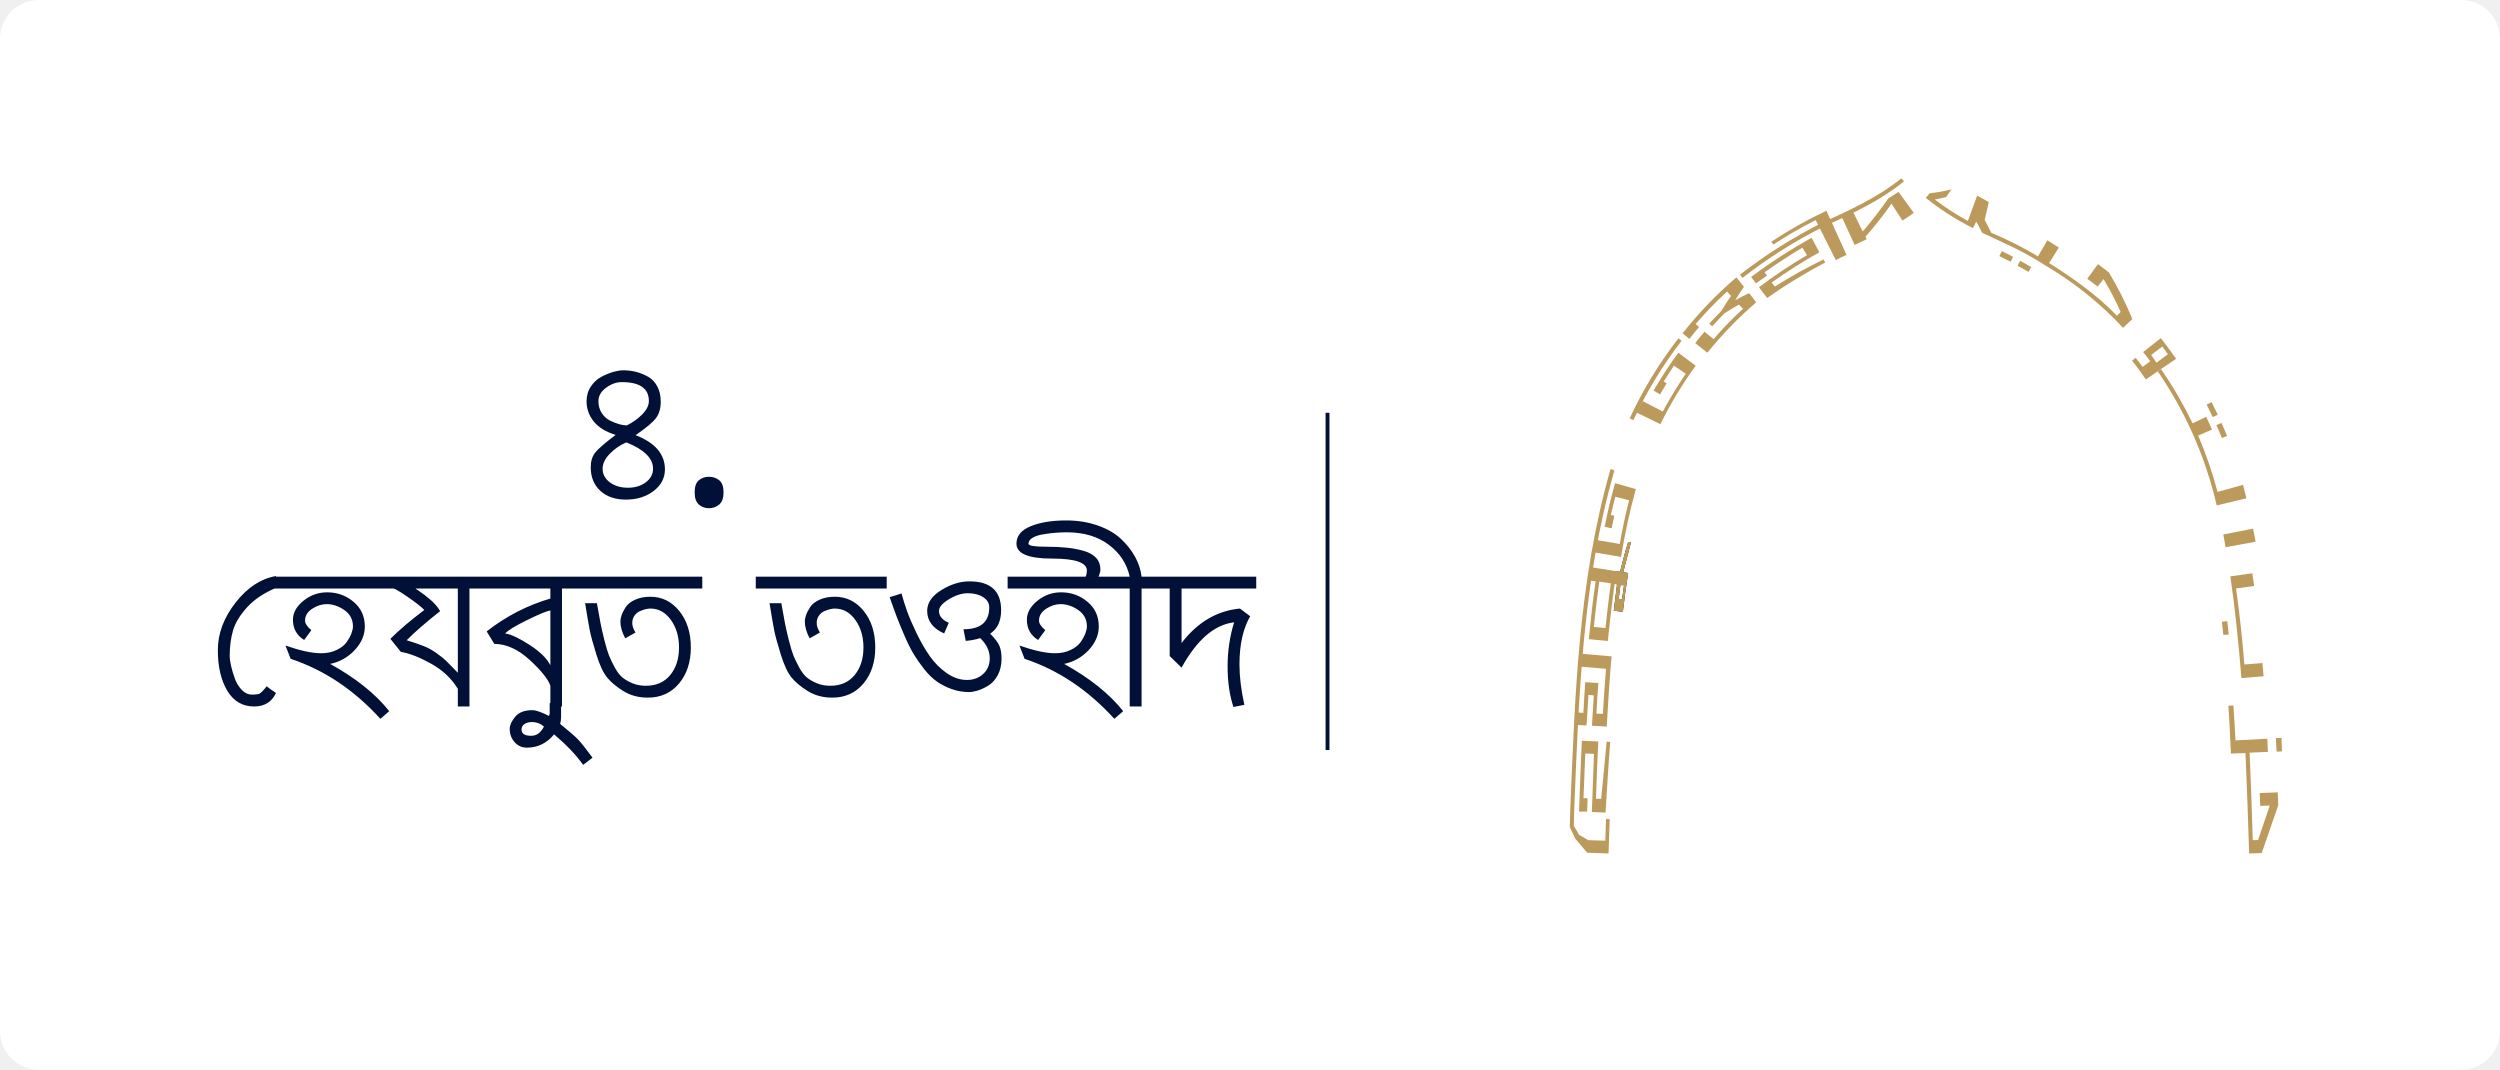
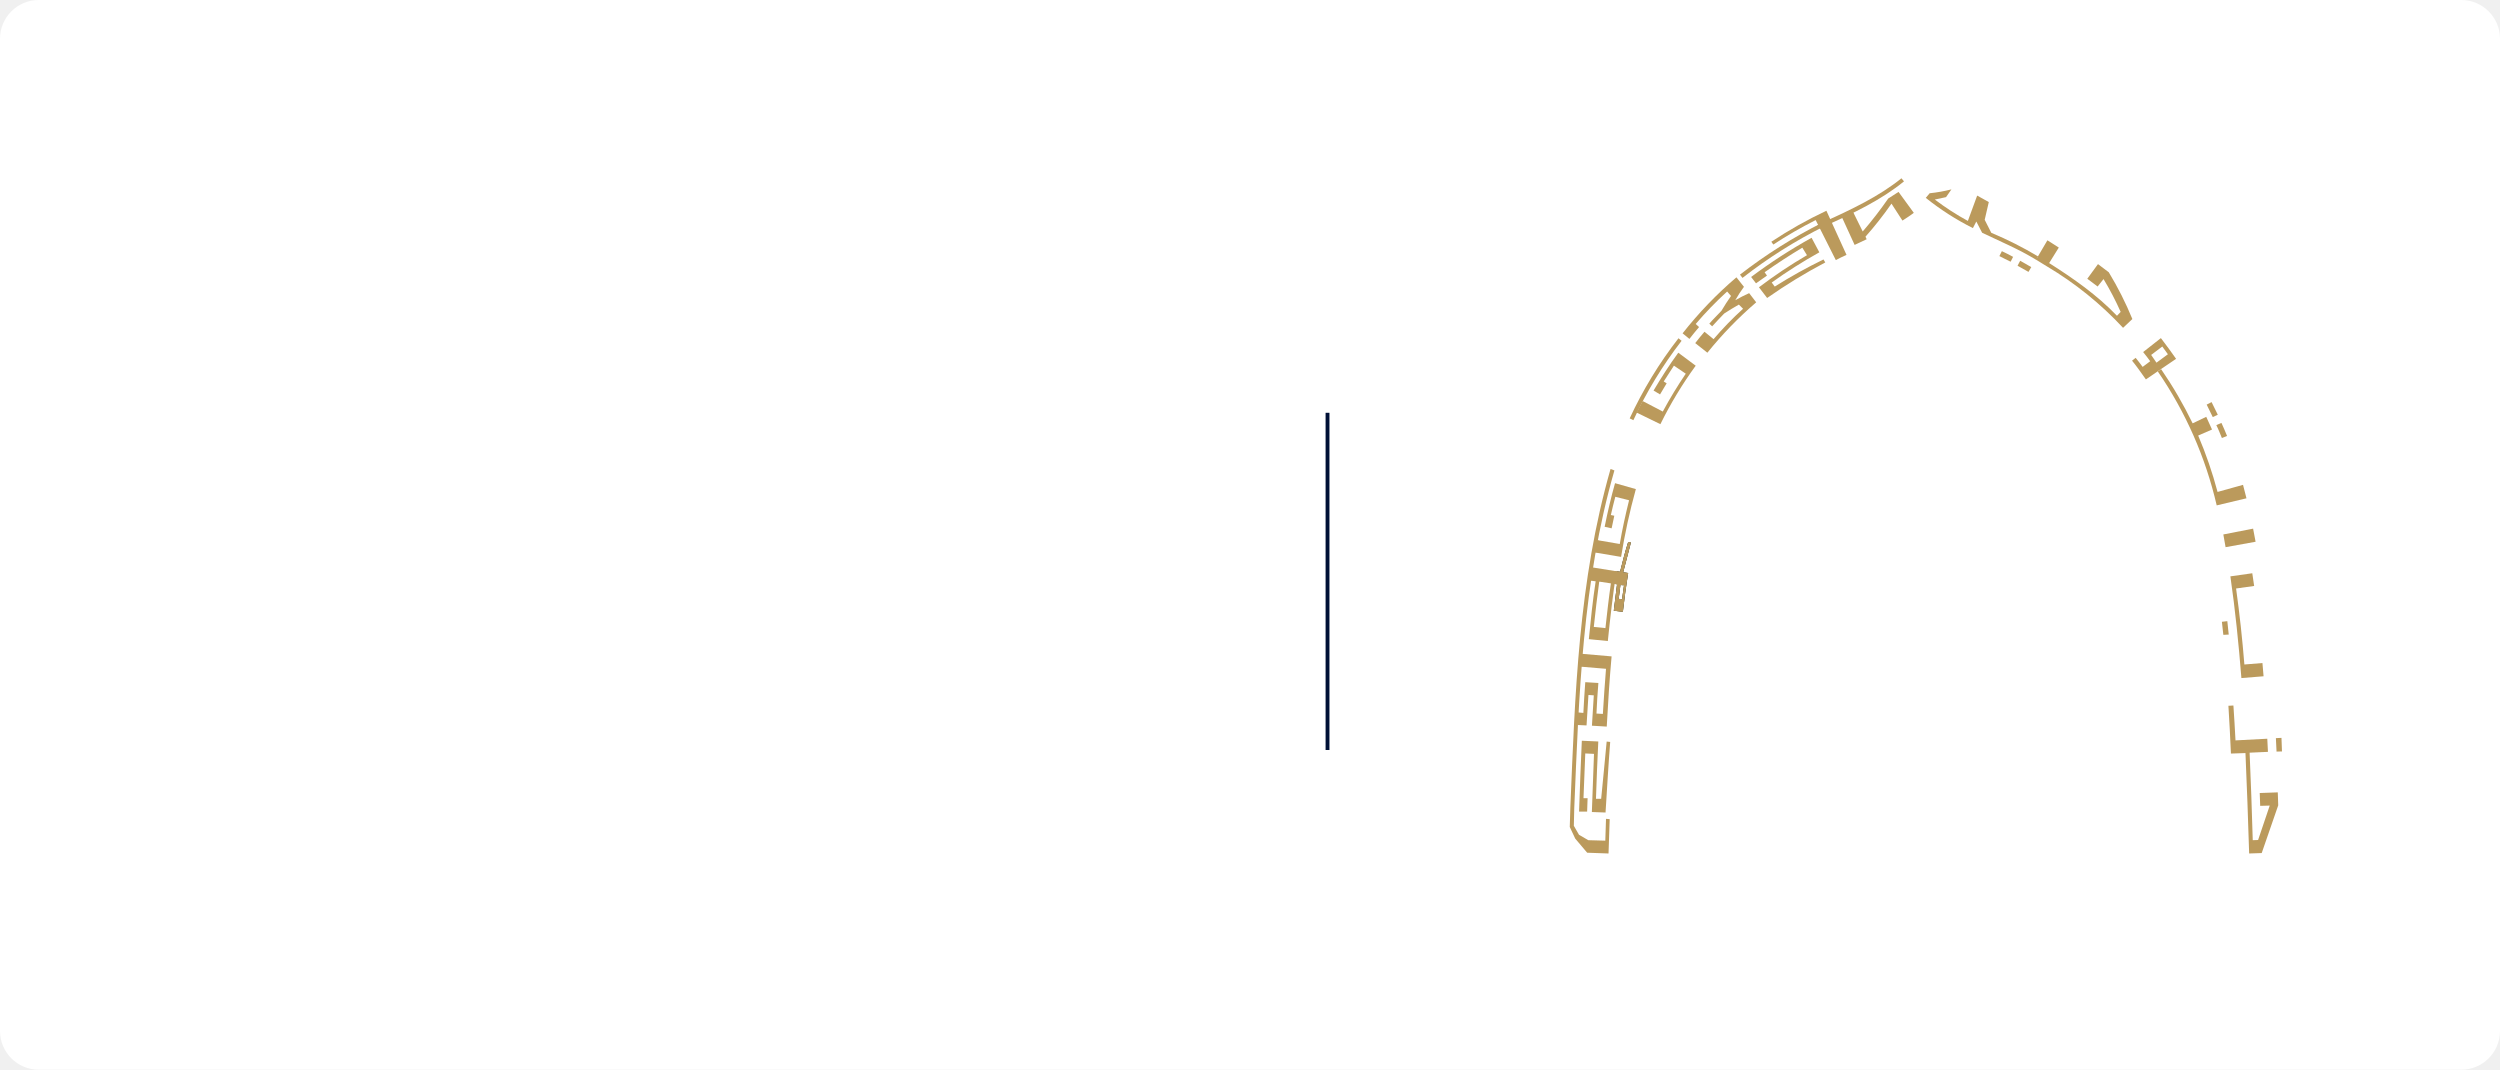
<svg xmlns="http://www.w3.org/2000/svg" width="645" height="275.979" viewBox="0 0 645 275.979">
  <g id="Kaba" transform="translate(-448 -808)">
    <rect id="BG" width="645" height="275.979" rx="10" transform="translate(448 808)" fill="#fff" />
    <g id="Layer_2" data-name="Layer 2" transform="translate(853 854)">
      <g id="Layer_1" data-name="Layer 1">
        <path id="Path_8434" data-name="Path 8434" d="M150.24,55.42l2.89-1.97.84,1.72-2.72,1.93Z" fill="#fff" />
        <path id="Path_8435" data-name="Path 8435" d="M15.78,93.93c-.68,2.56-1.31,5.17-2,7.71l1.28.2c-.52,3.31-1,6.68-1.36,10l-2.34-.28.84-6.81-.86-.14.44-3.3,1.2.2c.64-2.59,1.3-5.17,2.1-7.68Zm-2.71,11-.45,3.58.87.09L14,105Z" fill="#bb9a5c" />
        <path id="Path_8436" data-name="Path 8436" d="M15.78,93.93c-.68,2.56-1.31,5.17-2,7.71l1.28.2c-.52,3.31-1,6.68-1.36,10l-2.34-.28.84-6.81-.86-.14.44-3.3,1.2.2c.64-2.59,1.3-5.17,2.1-7.68Zm-2.71,11-.45,3.58.87.09L14,105Z" fill="#0f1a0f" />
        <path id="Path_8437" data-name="Path 8437" d="M2.4,137.88l-.18,3.06-.43-.02L2,137.88Z" fill="#bb9a5c" />
        <path id="Path_8438" data-name="Path 8438" d="M3.52,122.81l-.28,3.06-.37-.01.24-3.11Z" fill="#bb9a5c" />
        <path id="Path_8439" data-name="Path 8439" d="M6.23,100.56l-.48,3.15-.5-.07.45-3.14Z" fill="#bb9a5c" />
        <path id="Path_8440" data-name="Path 8440" d="M7.42,93.45,6.9,96.49l-.53-.06.55-3.09Z" fill="#bb9a5c" />
        <path id="Path_8441" data-name="Path 8441" d="M73.22,9.11l-2.7,1.31-.23-.5,2.69-1.29Z" fill="#bb9a5c" />
        <path id="Path_8442" data-name="Path 8442" d="M68.25,11.06c-1.43.62-2.8,1.32-4.18,2l-.38-.74c1.39-.71,2.76-1.4,4.22-2Z" fill="#bb9a5c" />
        <path id="Path_8443" data-name="Path 8443" d="M12.16,101.47l-.45,3.05-.41-.01.47-3.09Z" fill="#bb9a5c" />
        <path id="Path_8444" data-name="Path 8444" d="M70.24,10.09l3.25,7.1,3.11-1.47-.31-.65A91.129,91.129,0,0,0,83,6.54l2.83,4.37c1-.65,2-1.27,2.93-2l-3.94-5.4L82.16,5.22a100.93,100.93,0,0,1-6.58,8.5l-2.47-5Z" fill="#bb9a5c" />
        <path id="Path_8445" data-name="Path 8445" d="M6.52,96.55l6.72,1.13a160.125,160.125,0,0,1,3.81-17.49l-5.37-1.53C10.62,82.39,9.76,86.14,9,89.91l1.8.4.69-3.25-.89-.18c.34-1.6.76-3.17,1.15-4.71l3.55.9c-.92,3.71-1.75,7.46-2.4,11.28l-5.82-1Z" fill="#bb9a5c" />
        <path id="Path_8446" data-name="Path 8446" d="M15.78,93.93c-.68,2.56-1.31,5.17-2,7.71l1.28.2c-.52,3.31-1,6.68-1.36,10l-2.34-.28.84-6.81-.86-.14.44-3.3,1.2.2c.64-2.59,1.3-5.17,2.1-7.68Zm-2.71,11-.45,3.58.87.09L14,105Z" fill="#bb9a5c" />
        <path id="Path_8447" data-name="Path 8447" d="M15.78,93.93c-.68,2.56-1.31,5.17-2,7.71l1.28.2c-.52,3.31-1,6.68-1.36,10l-2.34-.28.84-6.81-.86-.14.44-3.3,1.2.2c.64-2.59,1.3-5.17,2.1-7.68Zm-2.71,11-.45,3.58.87.09L14,105Z" fill="none" stroke="#fff" stroke-width="0.02" />
        <path id="Path_8448" data-name="Path 8448" d="M5.83,100.39l6.22,1c-.93,6-1.62,12-2.23,18l-4.9-.49c.49-5,1-10,1.76-14.92l-1.33-.18Zm1.77,3.67c-.52,3.92-1,7.78-1.4,11.69l3,.3c.43-3.87.85-7.7,1.41-11.54Z" fill="#bb9a5c" />
        <path id="Path_8449" data-name="Path 8449" d="M2,141.05l2.33.11.49-7.86,1.38.1-.48,7.83,3.82.23c.33-6.14.71-12.05,1.25-18.11l-7.69-.67L2.83,126l6.52.55c-.3,3.87-.58,7.64-.81,11.64l-1.65-.09c.12-2.7.27-5.26.49-7.89L4,130c-.2,2.63-.36,5.35-.49,7.93l-1.3-.11Z" fill="#bb9a5c" />
        <path id="Path_8450" data-name="Path 8450" d="M10.3,165.34,10,174.2,4.49,174l-3.08-3.64-1.41-3,.15-5C1.36,133.25,2.22,104,10.52,75l1,.37C3.24,104.1,2.38,133.42,1.16,162.51l-.11,4.55,1.33,2.31,2.4,1.4,4.39.12.18-5.63Z" fill="#bb9a5c" />
        <path id="Path_8451" data-name="Path 8451" d="M2.4,163.39c.21-6.1.43-12.2.71-18.28l4.25.19c-.26,4.9-.42,9.86-.6,14.79H8.1c.44-4.93,1-9.85,1.42-14.77l.91.1c-.47,6-.81,12.13-1.2,18.21L5.7,163.5q.24-7.5.55-15L4,148.39l-.46,11.55H4.6l-.12,3.46Z" fill="#bb9a5c" />
        <path id="Path_8452" data-name="Path 8452" d="M46.79,25.46a135.451,135.451,0,0,1,15.6-10.11l2,3.75A127.491,127.491,0,0,0,52.1,26.89l.78,1.05a131.417,131.417,0,0,1,12.58-7l.46.77a139.406,139.406,0,0,0-15,9.17l-2.11-2.76A121.441,121.441,0,0,1,61.2,19.84L60,17.9q-5,3-9.73,6.34l.61.86-2.83,2Z" fill="#bb9a5c" />
        <path id="Path_8453" data-name="Path 8453" d="M17.24,60.44l6.14,3a102.71,102.71,0,0,1,9.11-15.09L28,45c-2.31,3.14-4.4,6.44-6.38,9.76l1.67,1L25,52.89l-.76-.47,2.63-4.08,3.06,2.07A111.587,111.587,0,0,0,24,60.18l-5.19-2.71C18.26,58.41,17.78,59.42,17.24,60.44Z" fill="#bb9a5c" />
        <path id="Path_8454" data-name="Path 8454" d="M28.85,41.93A106.51,106.51,0,0,0,16.41,62.41l-.95-.47A106.75,106.75,0,0,1,28.05,41.27Z" fill="#bb9a5c" />
        <path id="Path_8455" data-name="Path 8455" d="M86.23.79c-5.9,4.82-13,8.2-20.56,11.59A124.671,124.671,0,0,0,44.56,25.7l-.65-.84A129.639,129.639,0,0,1,65.2,11.43C72.79,8,79.81,4.66,85.57,0Z" fill="#bb9a5c" />
        <path id="Path_8456" data-name="Path 8456" d="M44.71,33.66A85.249,85.249,0,0,0,37.1,41.5l-2.34-1.91c-.79.95-1.64,1.91-2.39,2.93L35.5,45A99.87,99.87,0,0,1,48.1,32l-1.82-2.37a39,39,0,0,0-3.58,1.83A33.57,33.57,0,0,1,44.94,28L43,25.55A100.91,100.91,0,0,0,29.11,40l1.76,1.44c.81-1.08,1.67-2.07,2.49-3.06l-.87-.79a92.771,92.771,0,0,1,8.11-8.38l1,1.15c-.85,1.24-1.71,2.5-2.47,3.83-1,1.08-2.14,2.16-3.13,3.32l.74.68c1-1.15,2.08-2.2,3.1-3.3,1.24-.84,2.52-1.56,3.79-2.31Z" fill="#bb9a5c" />
        <path id="Path_8457" data-name="Path 8457" d="M52,16.37a112.941,112.941,0,0,1,14.21-8L71.4,19.76c-.93.41-1.85.86-2.76,1.34l-5.2-10.32a111.82,111.82,0,0,0-10.92,6.31Z" fill="#bb9a5c" />
        <path id="Path_8458" data-name="Path 8458" d="M175.28,174.2l3.24-.11,4.26-12.31-.11-3.35-4.66.17.12,3.31,2.46-.07-3,8.88-1.38.05c-.22-7.55-.48-15.06-.81-22.58l4.73-.21-.17-3.39-8.2.43c-.14-3.06-.35-5.86-.54-9l-1.29.07c.25,4.3.49,8.16.65,12.33l3.75-.13C174.72,156.9,175,165.52,175.28,174.2Z" fill="#bb9a5c" />
        <path id="Path_8459" data-name="Path 8459" d="M142.75,38.58l2.4-2.27a87.051,87.051,0,0,0-6.09-12.07l-2.78-2.1-2.76,3.78,2.67,2L137.71,26a76.463,76.463,0,0,1,4.42,8.47l-.95,1c-5.17-5.38-11.16-9.57-17.5-13.6l2.49-4L123.23,16l-2.94,5,2.79,1.71a88.75,88.75,0,0,1,19.67,15.87Z" fill="#bb9a5c" />
        <path id="Path_8460" data-name="Path 8460" d="M183.62,144.37l.13,3.5-1.4.04-.17-3.47Z" fill="#bb9a5c" />
        <path id="Path_8461" data-name="Path 8461" d="M169.65,114.26l.36,3.46-1.39.07-.37-3.37Z" fill="#bb9a5c" />
        <path id="Path_8462" data-name="Path 8462" d="M165.59,57.74l1.6,3.27-1.3.59-1.57-3.21Z" fill="#bb9a5c" />
        <path id="Path_8463" data-name="Path 8463" d="M168.13,63.11c.53,1.13,1,2.26,1.45,3.37l-1.33.53c-.47-1.1-.88-2.24-1.44-3.33Z" fill="#bb9a5c" />
        <path id="Path_8464" data-name="Path 8464" d="M111.48,18.8c1,.5,2,.94,2.9,1.47l-.64,1.25c-.95-.5-1.93-.91-2.9-1.45Z" fill="#bb9a5c" />
        <path id="Path_8465" data-name="Path 8465" d="M116.2,21.28l2.87,1.63-.72,1.24-2.82-1.59Z" fill="#bb9a5c" />
        <path id="Path_8466" data-name="Path 8466" d="M179,128.48l-5.72.46c-.7-8.8-1.59-17.58-2.84-26.24l5.65-.8.48,3.28-4.66.65q1.35,9.75,2.14,19.61l4.66-.38Z" fill="#bb9a5c" />
        <path id="Path_8467" data-name="Path 8467" d="M151.71,49.83a101.43,101.43,0,0,1,15.2,34.56l7.68-1.83-.89-3.47-6.57,1.83a107.193,107.193,0,0,0-5-14.55l3.57-1.55-1.49-3.28-3.51,1.68a107.693,107.693,0,0,0-8.15-14" fill="#bb9a5c" />
        <path id="Path_8468" data-name="Path 8468" d="M176.94,93.77l-7.74,1.4-.58-3.28,7.68-1.5Z" fill="#bb9a5c" />
        <path id="Path_8469" data-name="Path 8469" d="M152.51,41.23l-4.58,3.6c.64.82,1.28,1.58,1.82,2.37l-1.95,1.46c-.57-.81-1.21-1.59-1.8-2.34l-.93.73c1.28,1.56,2.41,3.22,3.57,4.84l3.9-2.67,3.89-2.64C155.15,44.79,153.9,43,152.51,41.23Zm-1.14,6.34-1.37-2,2.87-2.17,1.45,2Z" fill="#bb9a5c" />
        <path id="Path_8470" data-name="Path 8470" d="M120.29,21c-4.55-2.76-8.78-4.5-13.9-6.95l-1.5-2.9-.88,1.7a68.44,68.44,0,0,1-12.16-7.8l1-1.19a39.25,39.25,0,0,0,5.62-1l-1.39,2c-1,.24-1.92.43-2.9.62A67,67,0,0,0,102.71,11l2.4-6.54,3,1.67-1.06,4.58,1.7,3.35a94.179,94.179,0,0,1,12.08,6.1l-.47.93Z" fill="#bb9a5c" />
      </g>
    </g>
    <line id="Line_21" data-name="Line 21" y2="87" transform="translate(790.5 914.5)" fill="none" stroke="#001036" stroke-width="1" />
-     <text id="_৪._হেযবুত_তওহীদ" data-name="৪. হেযবুত তওহীদ" transform="translate(614 938.272)" fill="#001036" font-size="60" font-family="ShorifSandwip, Shorif Sandwip">
-       <tspan x="-18.09" y="0">৪.</tspan>
-       <tspan x="-112.08" y="52">হেযবুত তওহীদ</tspan>
-     </text>
  </g>
</svg>
